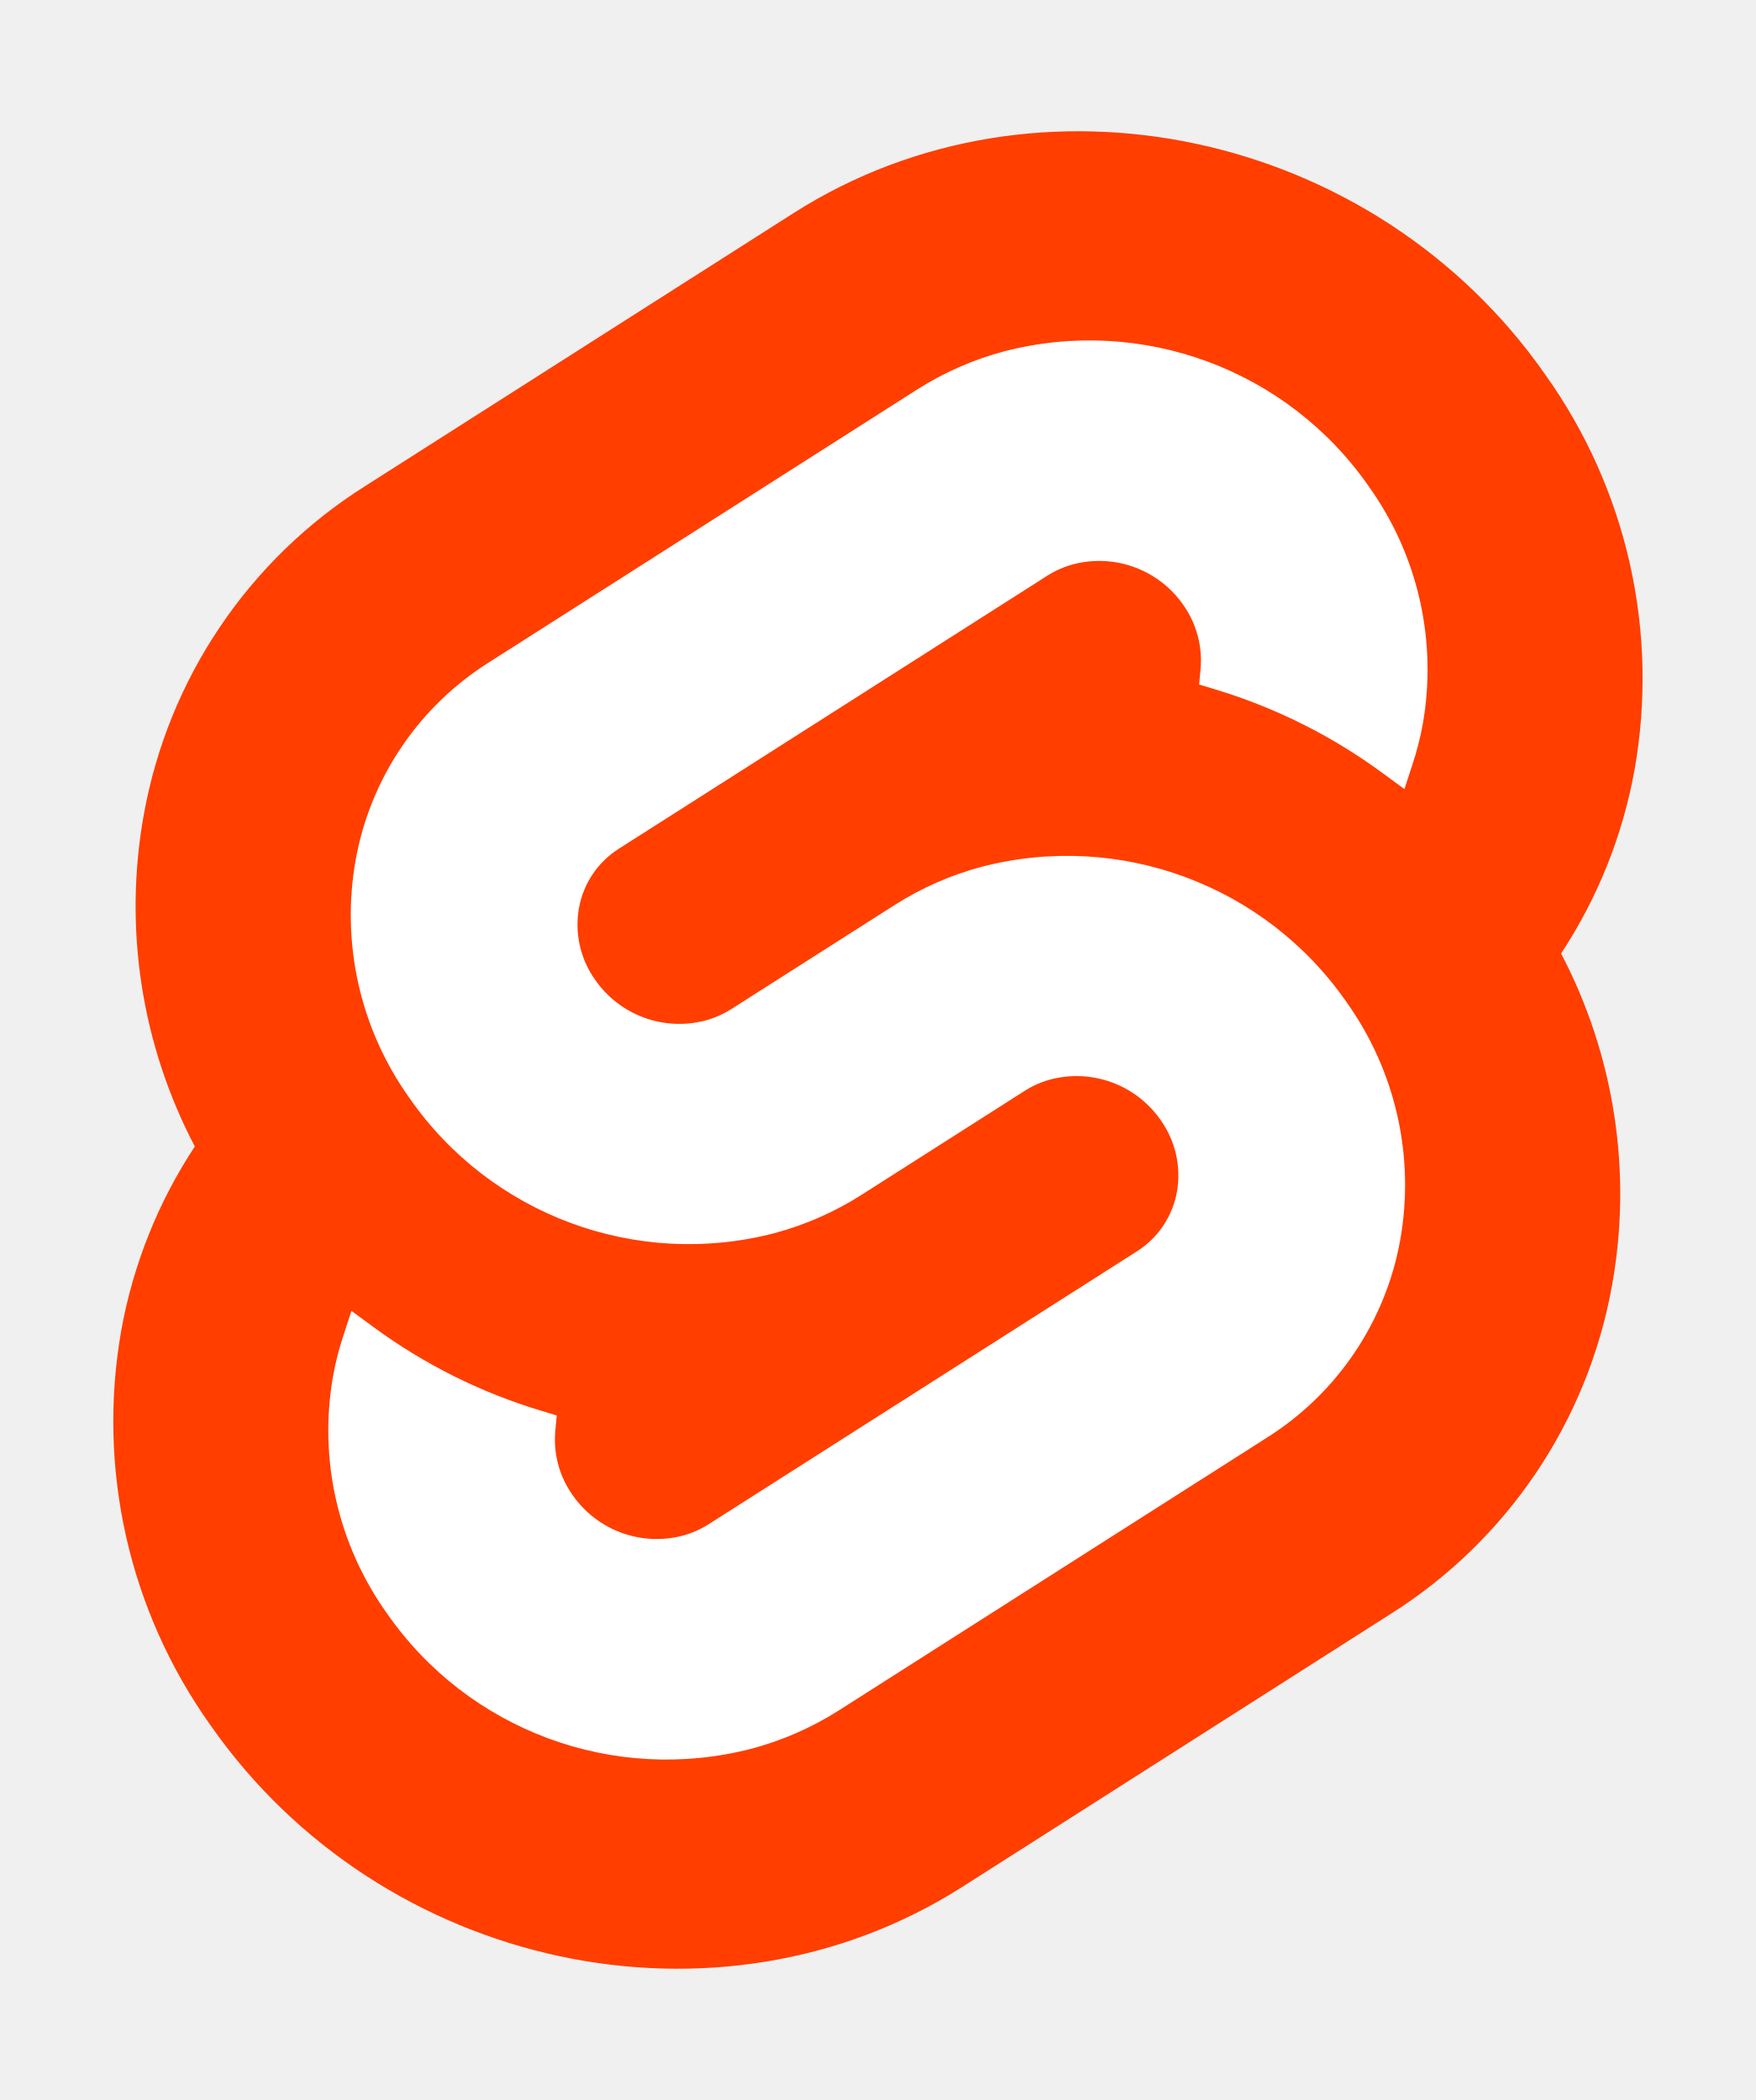
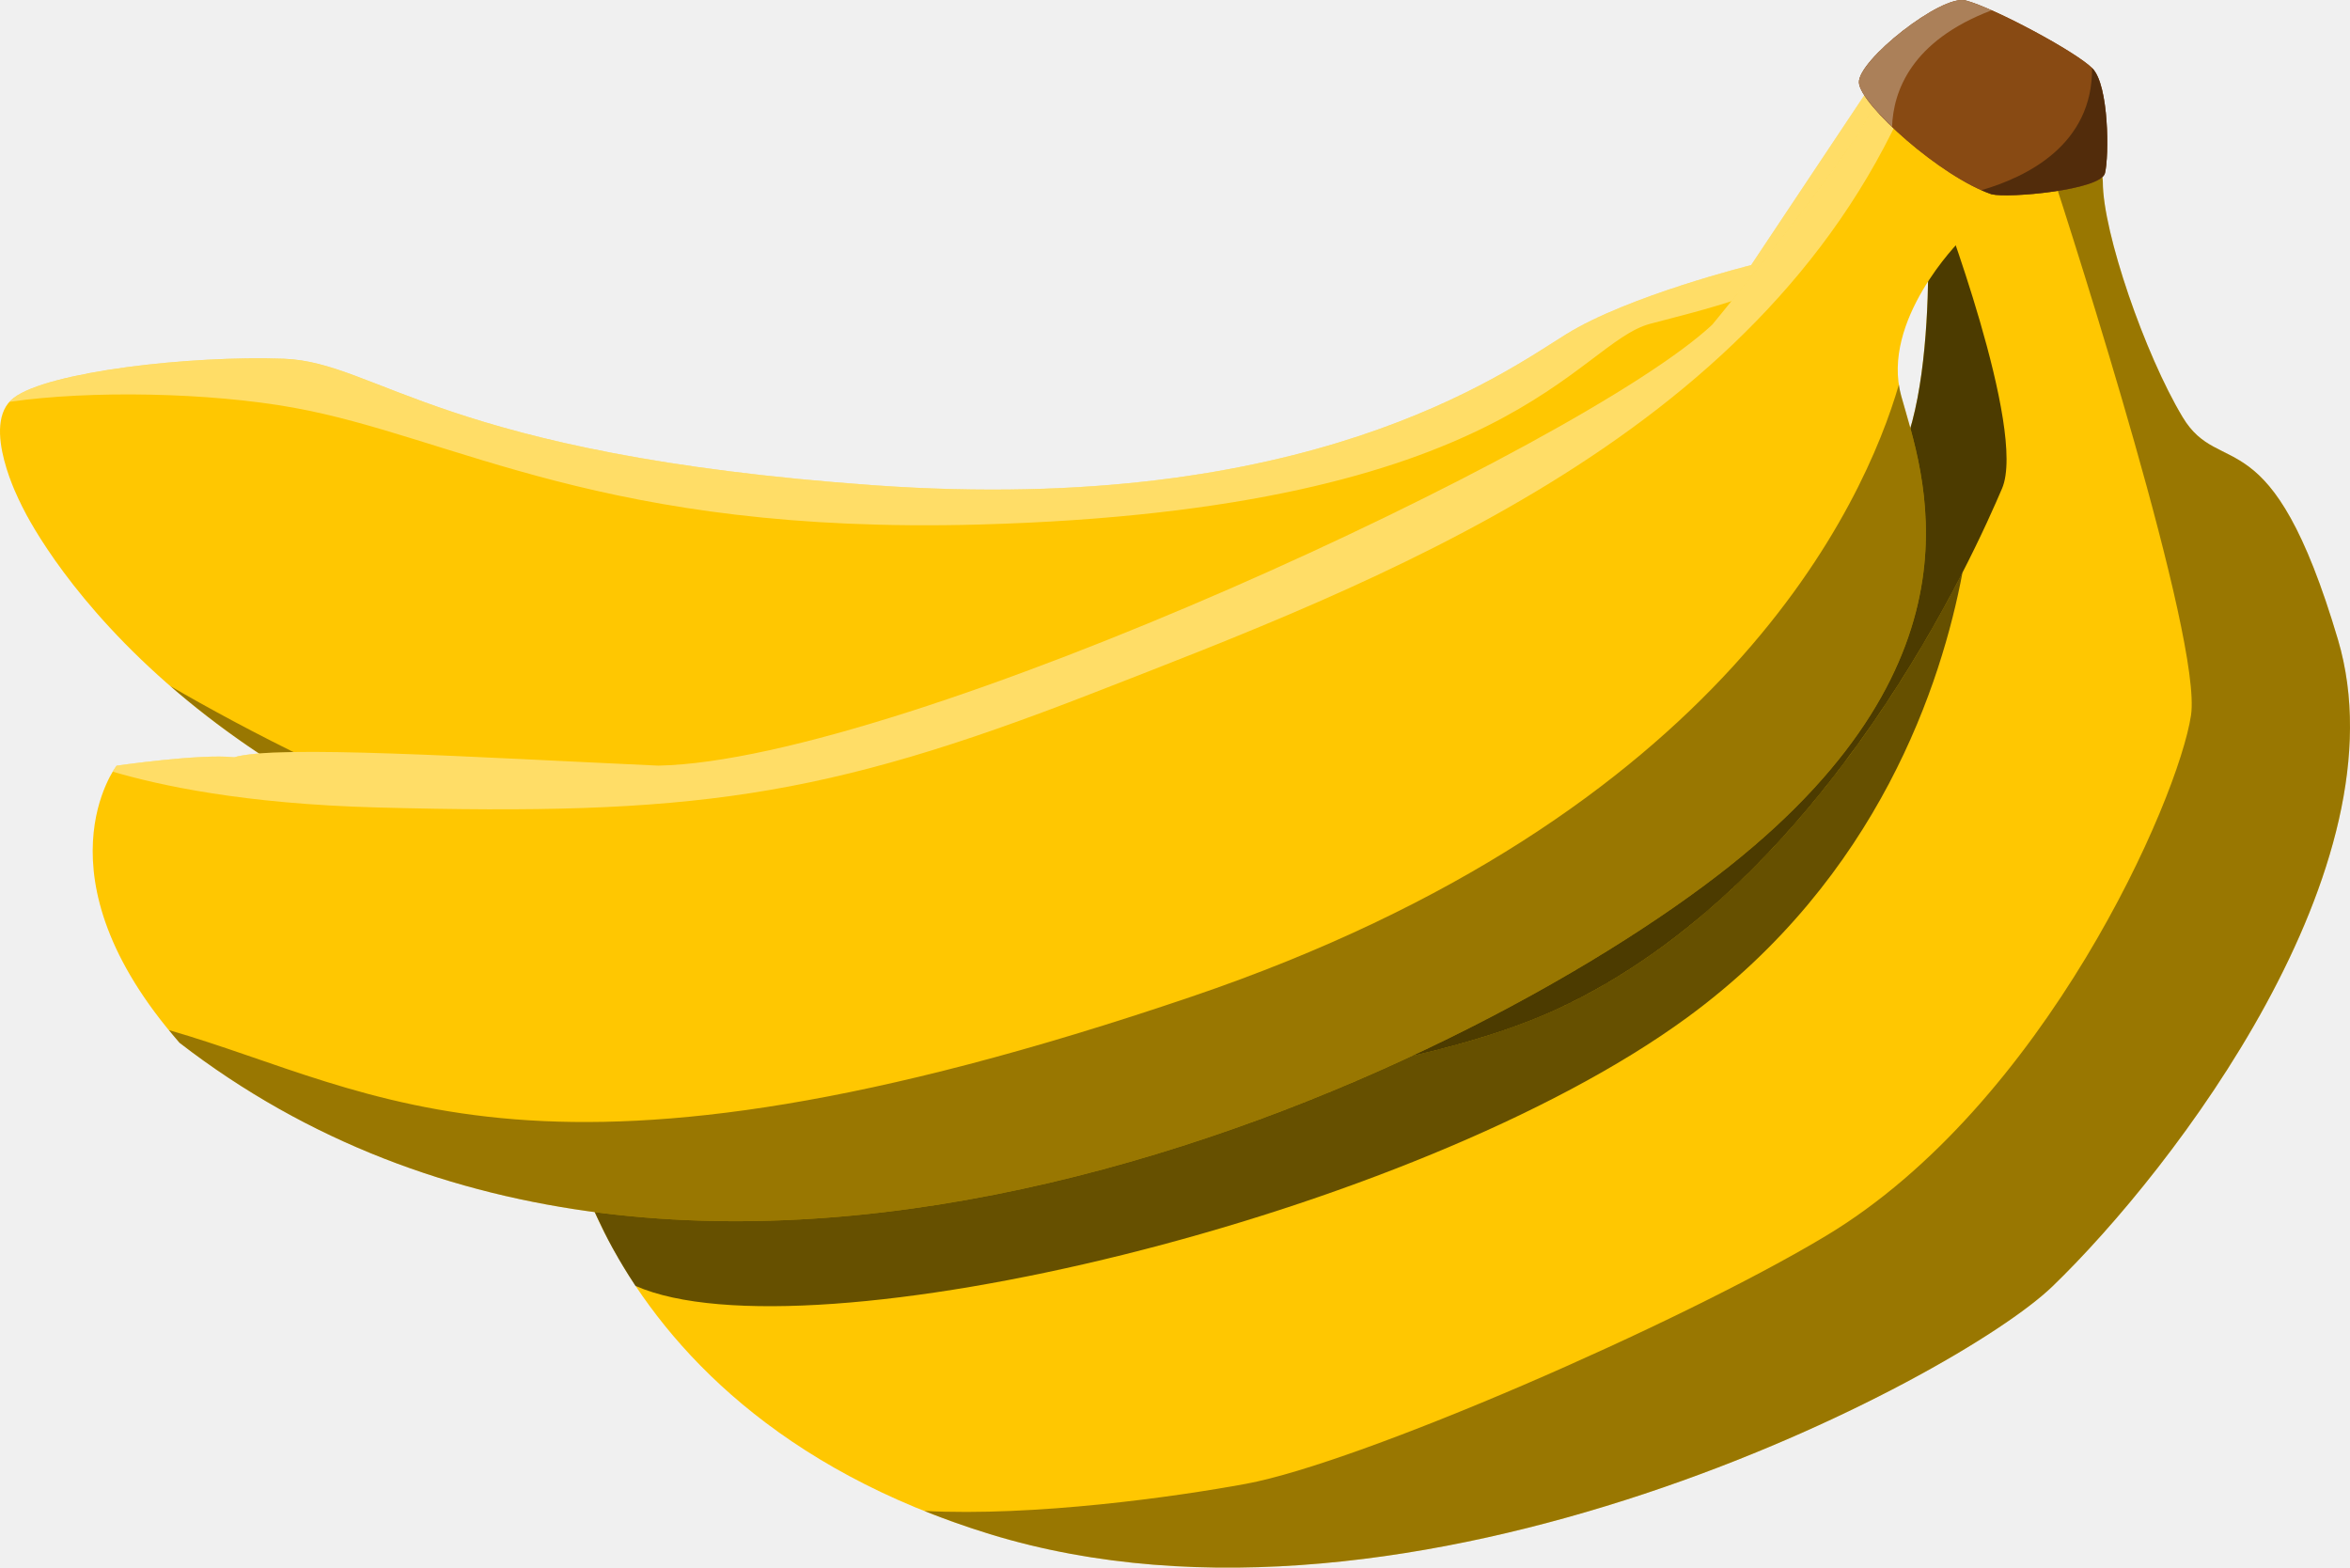
- <svg xmlns="http://www.w3.org/2000/svg" width="107" height="128" viewBox="0 0 107 128">
-   <path d="M94.157 22.819c-10.4-14.885-30.94-19.297-45.792-9.835L22.282 29.608A29.92 29.92 0 0 0 8.764 49.65a31.5 31.5 0 0 0 3.108 20.231 30 30 0 0 0-4.477 11.183 31.9 31.9 0 0 0 5.448 24.116c10.402 14.887 30.942 19.297 45.791 9.835l26.083-16.624A29.92 29.92 0 0 0 98.235 78.35a31.53 31.53 0 0 0-3.105-20.232 30 30 0 0 0 4.474-11.182 31.88 31.88 0 0 0-5.447-24.116" style="fill:#ff3e00" />
-   <path d="M45.817 106.582a20.72 20.72 0 0 1-22.237-8.243 19.17 19.17 0 0 1-3.277-14.503 18 18 0 0 1 .624-2.435l.49-1.498 1.337.981a33.6 33.6 0 0 0 10.203 5.098l.97.294-.09.968a5.85 5.85 0 0 0 1.052 3.878 6.24 6.24 0 0 0 6.695 2.485 5.8 5.8 0 0 0 1.603-.704L69.27 76.28a5.43 5.43 0 0 0 2.45-3.631 5.8 5.8 0 0 0-.987-4.371 6.24 6.24 0 0 0-6.698-2.487 5.7 5.7 0 0 0-1.6.704l-9.953 6.345a19 19 0 0 1-5.296 2.326 20.72 20.72 0 0 1-22.237-8.243 19.17 19.17 0 0 1-3.277-14.502 17.99 17.99 0 0 1 8.13-12.052l26.081-16.623a19 19 0 0 1 5.3-2.329 20.72 20.72 0 0 1 22.237 8.243 19.17 19.17 0 0 1 3.277 14.503 18 18 0 0 1-.624 2.435l-.49 1.498-1.337-.98a33.6 33.6 0 0 0-10.203-5.1l-.97-.294.09-.968a5.86 5.86 0 0 0-1.052-3.878 6.24 6.24 0 0 0-6.696-2.485 5.8 5.8 0 0 0-1.602.704L37.73 51.72a5.42 5.42 0 0 0-2.449 3.63 5.79 5.79 0 0 0 .986 4.372 6.24 6.24 0 0 0 6.698 2.486 5.8 5.8 0 0 0 1.602-.704l9.952-6.342a19 19 0 0 1 5.295-2.328 20.72 20.72 0 0 1 22.237 8.242 19.17 19.17 0 0 1 3.277 14.503 18 18 0 0 1-8.13 12.053l-26.081 16.622a19 19 0 0 1-5.3 2.328" style="fill:#fff" />
+ <svg xmlns="http://www.w3.org/2000/svg" width="559.625" height="373.296" id="svg2" version="1.0">
+   <defs id="defs4" />
+   <g id="layer1" transform="translate(-66.38047,-391.3222)">
+     <g id="g9893">
+       <path transform="translate(-17.85713,318.6479)" id="path17976" d="M 543,119 C 543,119 547,177 531,189 C 515,201 397,320 397,320 L 419,345 L 562,248 L 573,121 L 543,119 z " style="fill:#ffc701;fill-opacity:1;fill-rule:evenodd;stroke:none;stroke-width:1px;stroke-linecap:butt;stroke-linejoin:miter;stroke-opacity:1" />
+       <path id="path18863" d="M 525.142,437.648 C 525.142,437.648 529.142,495.648 513.142,507.648 C 497.142,519.648 379.142,638.648 379.142,638.648 L 401.142,663.648 L 544.142,566.648 L 555.142,439.648 L 525.142,437.648 z " style="opacity:0.7;fill:black;fill-opacity:1;fill-rule:evenodd;stroke:none;stroke-width:1px;stroke-linecap:butt;stroke-linejoin:miter;stroke-opacity:1" />
+     </g>
+     <g id="g2783">
+       <path id="path6424" d="M 519.911,399.654 L 483.387,454.453 C 483.387,454.453 454.126,461.721 439.294,470.941 C 424.463,480.162 377.858,514.191 274.748,506.891 C 171.638,499.59 156.322,477.557 133.976,476.751 C 111.63,475.945 77.838,479.827 69.647,486.065 C 61.456,492.303 71.25,511.094 71.25,511.094 C 71.25,511.094 101.217,578.495 210.306,606.149 C 319.394,633.803 448.545,576.707 448.545,576.707 L 538.742,411.074 L 519.911,399.654 z " style="fill:#ffc701;fill-opacity:1;fill-rule:evenodd;stroke:none;stroke-width:2;stroke-linecap:butt;stroke-linejoin:miter;stroke-miterlimit:4;stroke-dasharray:none;stroke-opacity:1" />
+       <path id="path1895" d="M 517.005,404.01 L 483.38,454.447 C 483.38,454.447 454.118,461.727 439.286,470.947 C 424.455,480.168 377.865,514.185 274.755,506.885 C 171.645,499.584 156.32,477.566 133.974,476.76 C 111.628,475.953 77.852,479.834 69.661,486.072 C 69.29,486.355 68.962,486.678 68.661,487.01 C 87.946,484.212 116.375,484.781 136.38,488.416 C 174.771,495.393 209.978,518.656 299.505,516.228 C 426.737,512.74 441.665,473.103 459.38,468.416 C 484.008,461.9 530.484,452.346 517.005,404.01 z " style="fill:white;fill-opacity:1;fill-rule:evenodd;stroke:none;stroke-width:2;stroke-linecap:butt;stroke-linejoin:miter;stroke-miterlimit:4;stroke-dasharray:none;stroke-opacity:1;opacity:0.4" />
+       <path id="path9086" d="M 106.962,554.708 C 128.494,573.415 161.443,593.763 210.306,606.149 C 222.07,609.131 234.076,611.111 246.119,612.3 L 284.832,604.453 C 220.542,614.517 142.316,575.188 106.962,554.708 z " style="opacity:0.4;fill:black;fill-opacity:1;fill-rule:evenodd;stroke:none;stroke-width:1px;stroke-linecap:butt;stroke-linejoin:miter;stroke-opacity:1" />
+     </g>
+     <g id="g9941">
+       <path transform="translate(-17.85713,318.6479)" id="path12644" d="M 546,120 C 546,120 567,175 561,189 C 555,203 520,283 455,313 C 390,343 223,339 219,331 C 215,323 219,407 320,438 C 421,469 550.089,401.093 573,379 C 602,351 657,279 641,225 C 625,171 613,187 604,172 C 595,157 585,128 585,116 C 585,104 547,120 546,120 z " style="opacity:1;fill:#ffc701;fill-opacity:1;fill-rule:evenodd;stroke:none;stroke-width:2;stroke-linecap:butt;stroke-linejoin:miter;stroke-miterlimit:4;stroke-dasharray:none;stroke-opacity:1" />
+       <path id="path8981" d="M 533.724,527.638 C 518.53,557.285 486.499,608.852 437.131,631.638 C 372.131,661.638 205.131,657.638 201.131,649.638 C 200.131,647.638 199.646,651.403 201.037,658.638 L 201.068,658.763 L 203.131,665.638 C 203.131,665.638 202.968,665.653 202.756,665.731 C 202.859,666.093 202.988,666.486 203.099,666.856 C 203.246,667.346 203.377,667.821 203.537,668.325 C 203.825,669.232 204.173,670.186 204.506,671.138 C 204.617,671.457 204.701,671.782 204.818,672.106 C 205.044,672.735 205.322,673.367 205.568,674.013 C 205.852,674.755 206.101,675.499 206.412,676.263 C 206.632,676.805 206.896,677.366 207.131,677.919 C 207.446,678.658 207.758,679.381 208.099,680.138 C 208.262,680.498 208.431,680.867 208.599,681.231 C 209.691,683.593 210.89,686.024 212.256,688.513 C 212.291,688.577 212.345,688.635 212.381,688.7 C 212.397,688.729 212.396,688.765 212.412,688.794 C 212.774,689.448 213.155,690.101 213.537,690.763 C 213.572,690.824 213.595,690.889 213.631,690.95 C 214.034,691.646 214.454,692.341 214.881,693.044 C 215.336,693.795 215.805,694.568 216.287,695.325 C 216.295,695.337 216.31,695.344 216.318,695.356 C 216.78,696.081 217.238,696.814 217.724,697.544 C 217.728,697.549 217.752,697.539 217.756,697.544 C 258.555,715.446 403.224,681.106 468.131,633.638 C 513.821,600.222 528.807,553.796 533.724,527.638 z " style="opacity:0.6;fill:black;fill-opacity:1;fill-rule:evenodd;stroke:none;stroke-width:2;stroke-linecap:butt;stroke-linejoin:miter;stroke-miterlimit:4;stroke-dasharray:none;stroke-opacity:1" />
+       <path id="path17089" d="M 559.799,430.179 C 558.185,430.207 556.385,430.422 554.487,430.741 C 560.758,449.996 590.834,543.708 588.143,561.648 C 585.143,581.648 553.309,654.348 501.143,685.648 C 466.143,706.648 390.143,739.648 363.143,744.648 C 346.056,747.812 312.616,752.465 286.487,751.116 C 291.435,753.1 296.632,754.956 302.143,756.648 C 403.143,787.648 532.232,719.74 555.143,697.648 C 584.143,669.648 639.143,597.648 623.143,543.648 C 607.143,489.648 595.143,505.648 586.143,490.648 C 577.143,475.648 567.143,446.648 567.143,434.648 C 567.143,431.273 564.143,430.103 559.799,430.179 z " style="opacity:0.4;fill:black;fill-opacity:1;fill-rule:evenodd;stroke:none;stroke-width:1px;stroke-linecap:butt;stroke-linejoin:miter;stroke-opacity:1" />
+     </g>
+     <g id="g9903">
+       <path id="path1933" d="M 533.143,448.648 C 533.143,448.648 514.143,467.648 519.143,485.648 C 524.143,503.648 541.143,547.648 478.143,597.648 C 415.143,647.648 232.143,734.648 109.143,639.648 C 74.143,599.648 94.143,573.648 94.143,573.648 C 94.143,573.648 114.13,570.758 122.143,571.648 C 132.143,568.648 179.143,571.648 223.143,573.648 C 282.053,572.49 443.143,497.648 474.143,468.648 C 474.143,468.648 512.143,422.648 513.143,414.648 C 514.143,406.648 540.143,430.648 541.143,437.648 C 542.143,444.648 533.143,447.648 533.143,448.648 z " style="fill:#ffc701;fill-opacity:1;fill-rule:evenodd;stroke:none;stroke-width:2;stroke-linecap:butt;stroke-linejoin:miter;stroke-miterlimit:4;stroke-dasharray:none;stroke-opacity:1" />
+       <path id="path7201" d="M 514.6,413.045 C 513.792,413.14 513.257,413.638 513.132,414.638 C 512.132,422.638 474.132,468.638 474.132,468.638 C 443.132,497.638 282.042,572.481 223.132,573.638 C 179.132,571.638 132.132,568.638 122.132,571.638 C 114.119,570.748 94.132,573.638 94.132,573.638 C 94.132,573.638 93.766,574.166 93.225,575.076 C 104.184,578.283 124.126,582.75 156.382,583.607 C 230.772,585.584 262.007,581.545 326.507,556.42 C 394.137,530.075 484.824,496.22 520.382,415.357 C 517.971,413.817 515.901,412.891 514.6,413.045 z " style="opacity:0.4;fill:white;fill-opacity:1;fill-rule:evenodd;stroke:none;stroke-width:2;stroke-linecap:butt;stroke-linejoin:miter;stroke-miterlimit:4;stroke-dasharray:none;stroke-opacity:1" />
+       <path id="path4646" d="M 518.581,482.898 C 510.395,511.033 477.266,585.474 350.143,628.648 C 194.697,681.441 156.818,651.083 106.612,636.617 C 107.431,637.615 108.254,638.632 109.143,639.648 C 232.143,734.648 415.143,647.648 478.143,597.648 C 541.143,547.648 524.143,503.648 519.143,485.648 C 518.889,484.731 518.716,483.817 518.581,482.898 z " style="opacity:0.4;fill:black;fill-opacity:1;fill-rule:evenodd;stroke:none;stroke-width:1px;stroke-linecap:butt;stroke-linejoin:miter;stroke-opacity:1" />
+     </g>
+     <g id="g9946">
+       <path id="path23294" d="M 534.474,391.425 C 528.724,389.925 508.716,405.729 509.068,411.02 C 509.42,416.304 528.535,433.436 540.643,437.574 C 544.643,438.574 566.643,436.574 567.643,432.574 C 568.643,428.574 568.643,411.574 564.643,407.574 C 560.643,403.574 541.164,393.171 534.474,391.425 z " style="fill:#884a13;fill-opacity:1;fill-rule:evenodd;stroke:none;stroke-width:4;stroke-linecap:butt;stroke-linejoin:miter;stroke-miterlimit:4;stroke-dasharray:none;stroke-opacity:1" />
+       <path id="path22407" d="M 534.474,391.425 C 528.724,389.925 508.716,405.729 509.069,411.02 C 509.42,416.304 528.535,433.436 540.643,437.574 C 544.643,438.574 566.643,436.574 567.643,432.574 C 568.643,428.574 568.643,411.574 564.643,407.574 C 560.643,403.574 541.164,393.17 534.474,391.425 z " style="fill:#884a13;fill-opacity:1;fill-rule:evenodd;stroke:none;stroke-width:1px;stroke-linecap:butt;stroke-linejoin:miter;stroke-opacity:1" />
+       <path id="path25958" d="M 533.237,391.335 C 526.302,391.855 508.75,406.063 509.08,411.023 C 509.222,413.148 512.419,417.18 516.955,421.523 C 517.242,413.185 521.379,401.088 540.674,393.773 C 538.178,392.666 536.001,391.824 534.487,391.429 C 534.127,391.335 533.699,391.301 533.237,391.335 z " style="opacity:0.3;fill:white;fill-opacity:1;fill-rule:evenodd;stroke:none;stroke-width:1px;stroke-linecap:butt;stroke-linejoin:miter;stroke-opacity:1" />
+       <path id="path26854" d="M 564.581,407.523 C 564.733,425.781 549.047,433.481 538.206,436.616 C 539.041,436.986 539.86,437.317 540.643,437.585 C 544.643,438.585 566.643,436.585 567.643,432.585 C 568.643,428.585 568.643,411.585 564.643,407.585 C 564.626,407.568 564.599,407.54 564.581,407.523 z " style="opacity:0.4;fill:black;fill-opacity:1;fill-rule:evenodd;stroke:none;stroke-width:1px;stroke-linecap:butt;stroke-linejoin:miter;stroke-opacity:1" />
+     </g>
+   </g>
</svg>
